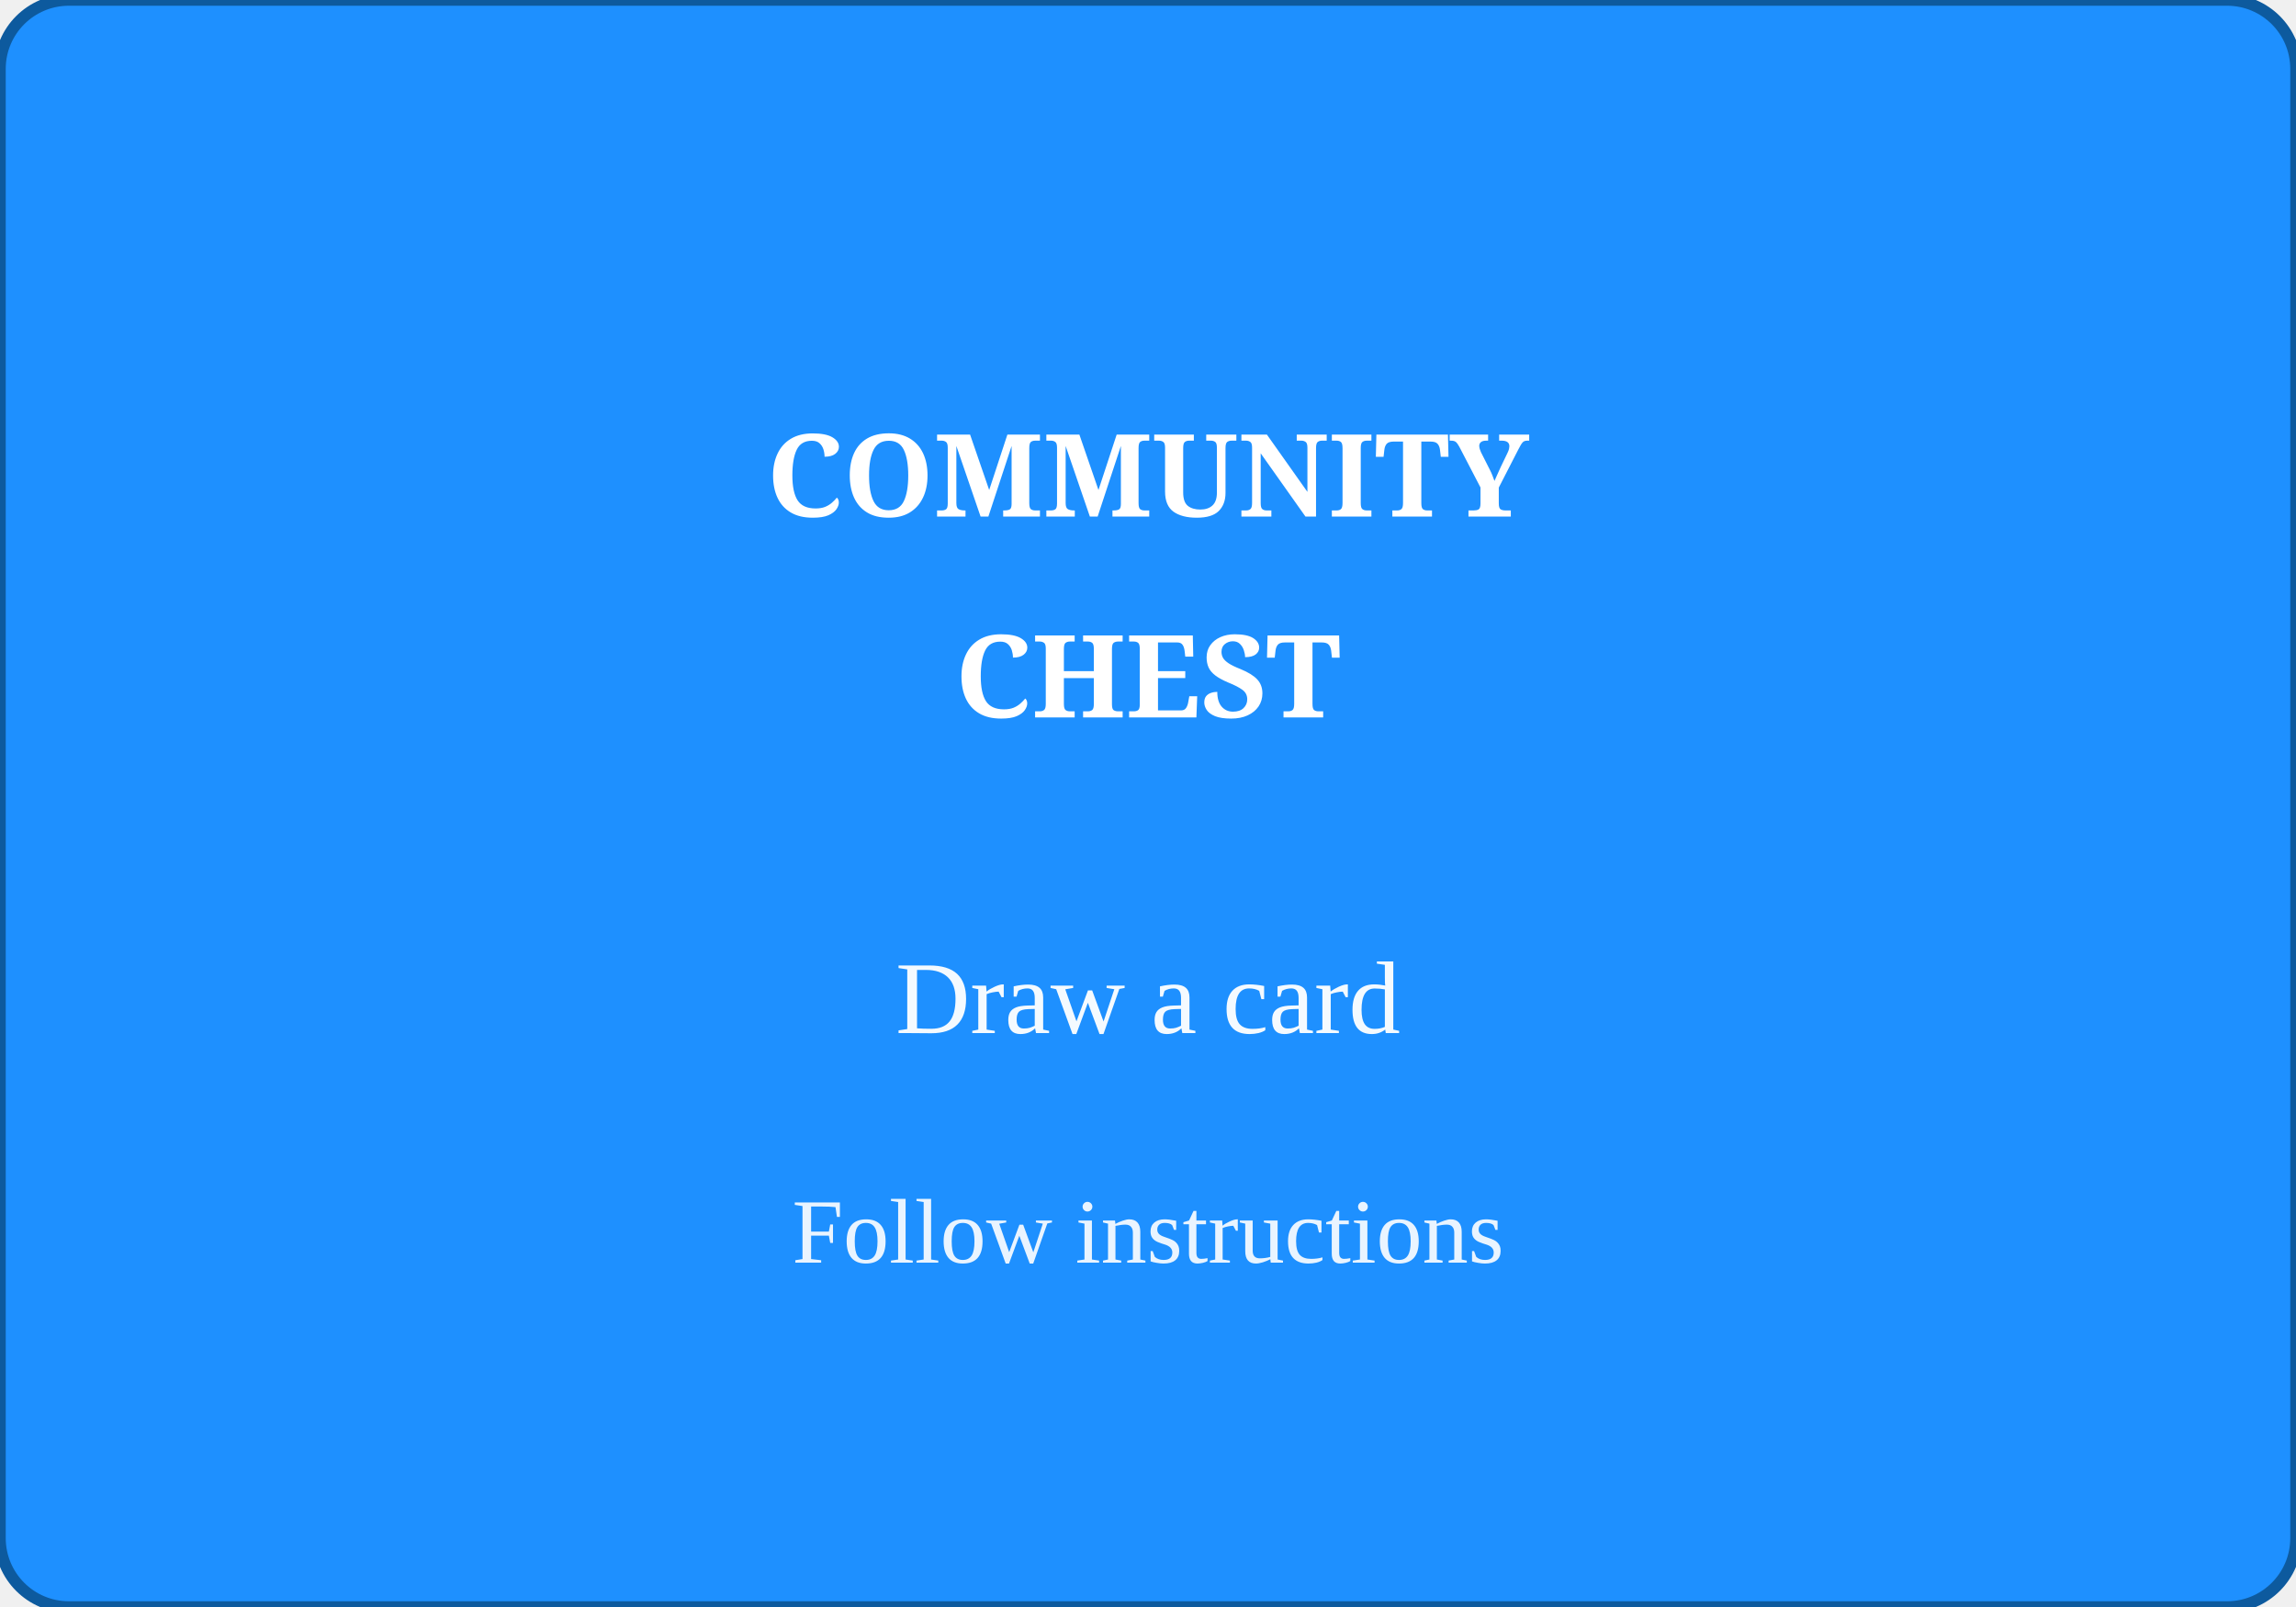
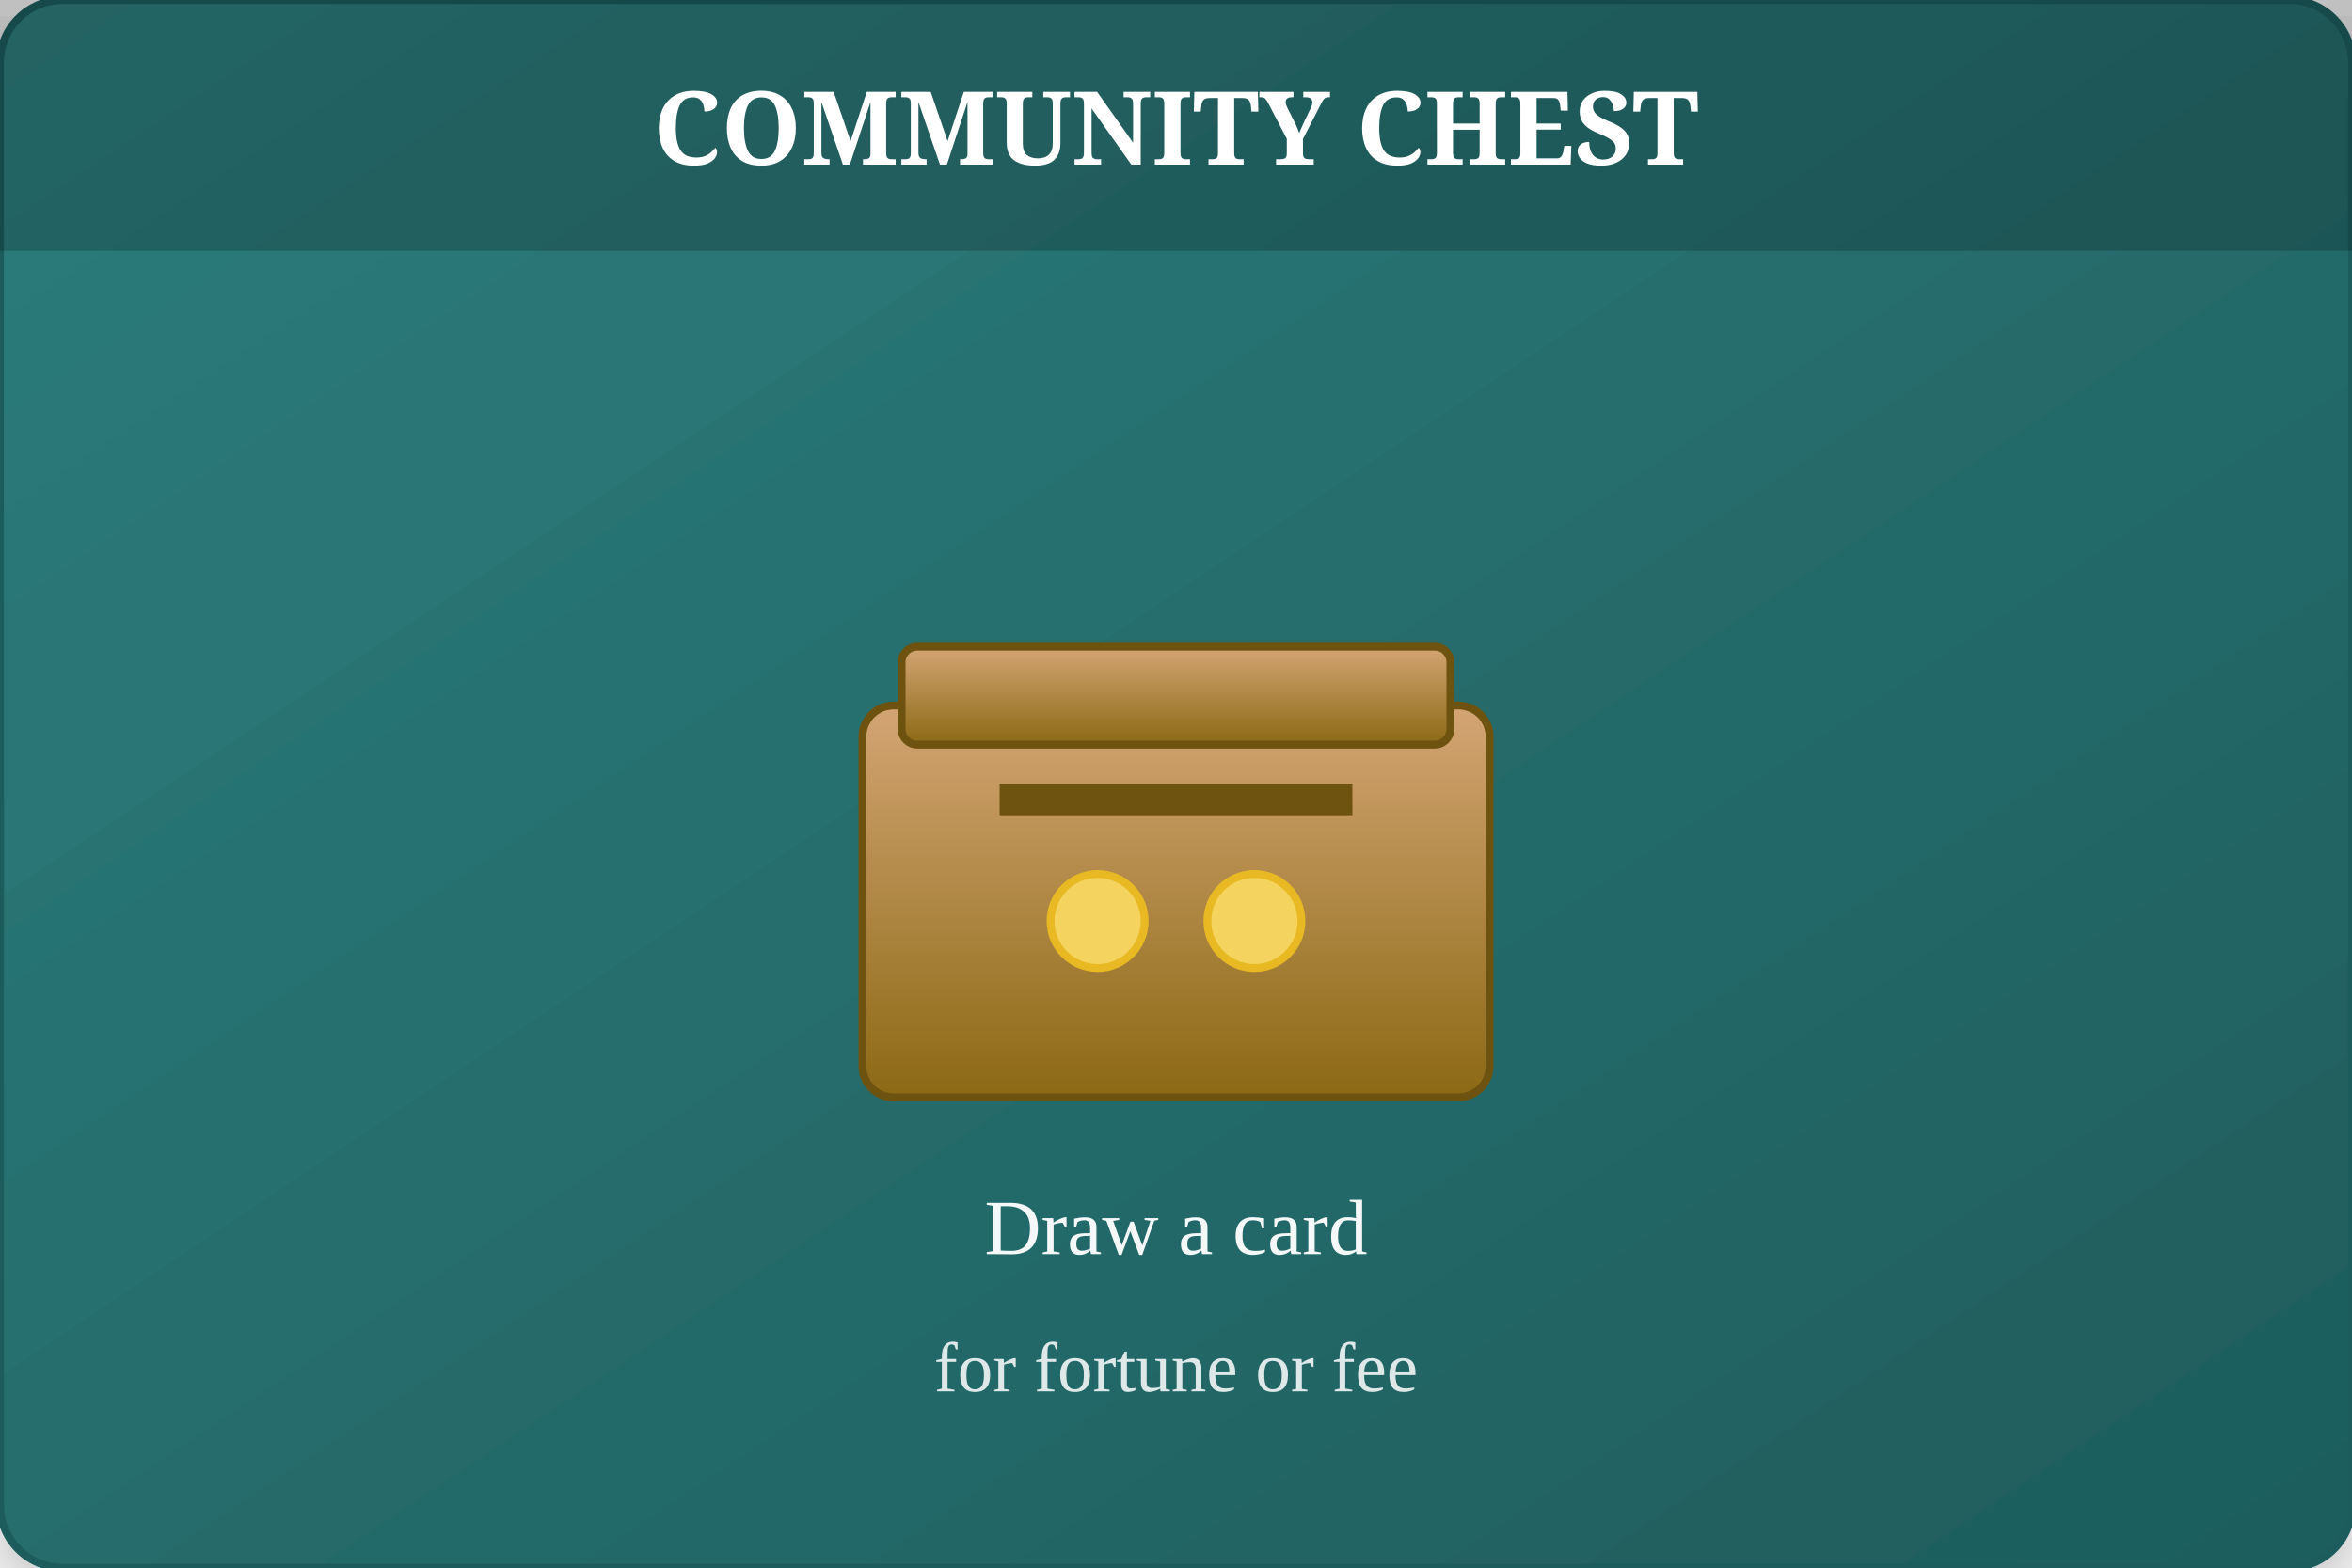
- <svg xmlns="http://www.w3.org/2000/svg" width="400" height="280" viewBox="0 0 400 280">
-   <rect width="400" height="280" rx="12" fill="#1e90ff" stroke="#0d5a9e" stroke-width="2" />
-   <text x="200" y="90" text-anchor="middle" font-family="serif" font-size="20" font-weight="bold" fill="#fff">COMMUNITY</text>
-   <text x="200" y="125" text-anchor="middle" font-family="serif" font-size="20" font-weight="bold" fill="#fff">CHEST</text>
-   <text x="200" y="180" text-anchor="middle" font-size="18" fill="rgba(255,255,255,0.95)">Draw a card</text>
-   <text x="200" y="220" text-anchor="middle" font-size="16" fill="rgba(255,255,255,0.9)">Follow instructions</text>
+ <svg xmlns="http://www.w3.org/2000/svg" width="600" height="400" viewBox="0 0 600 400">
+   <defs>
+     <linearGradient id="bg" x1="0%" y1="0%" x2="100%" y2="100%">
+       <stop offset="0%" style="stop-color:#2d7d7d" />
+       <stop offset="100%" style="stop-color:#1e5c5c" />
+     </linearGradient>
+     <linearGradient id="chest" x1="0%" y1="0%" x2="0%" y2="100%">
+       <stop offset="0%" style="stop-color:#d4a574" />
+       <stop offset="100%" style="stop-color:#8b6914" />
+     </linearGradient>
+     <filter id="shadow" x="-4%" y="-4%" width="108%" height="108%">
+       <feDropShadow dx="0" dy="4" stdDeviation="8" flood-color="#000" flood-opacity="0.25" />
+     </filter>
+   </defs>
+   <rect width="600" height="400" rx="16" fill="url(#bg)" filter="url(#shadow)" stroke="#1e5c5c" stroke-width="2" />
+   <rect width="600" height="64" rx="16 16 0 0" fill="rgba(0,0,0,0.2)" />
+   <text x="300" y="42" text-anchor="middle" font-family="Georgia, serif" font-size="26" font-weight="bold" fill="#fff">COMMUNITY CHEST</text>
+   <rect x="220" y="180" width="160" height="100" rx="8" fill="url(#chest)" stroke="#6d5210" stroke-width="2" />
+   <rect x="230" y="165" width="140" height="25" rx="4" fill="url(#chest)" stroke="#6d5210" stroke-width="2" />
+   <rect x="255" y="200" width="90" height="8" fill="#6d5210" />
+   <circle cx="280" cy="235" r="12" fill="#f4d35e" stroke="#e8b923" stroke-width="2" />
+   <circle cx="320" cy="235" r="12" fill="#f4d35e" stroke="#e8b923" stroke-width="2" />
+   <text x="300" y="320" text-anchor="middle" font-size="20" fill="rgba(255,255,255,0.95)">Draw a card</text>
+   <text x="300" y="355" text-anchor="middle" font-size="18" fill="rgba(255,255,255,0.85)">for fortune or fee</text>
</svg>
